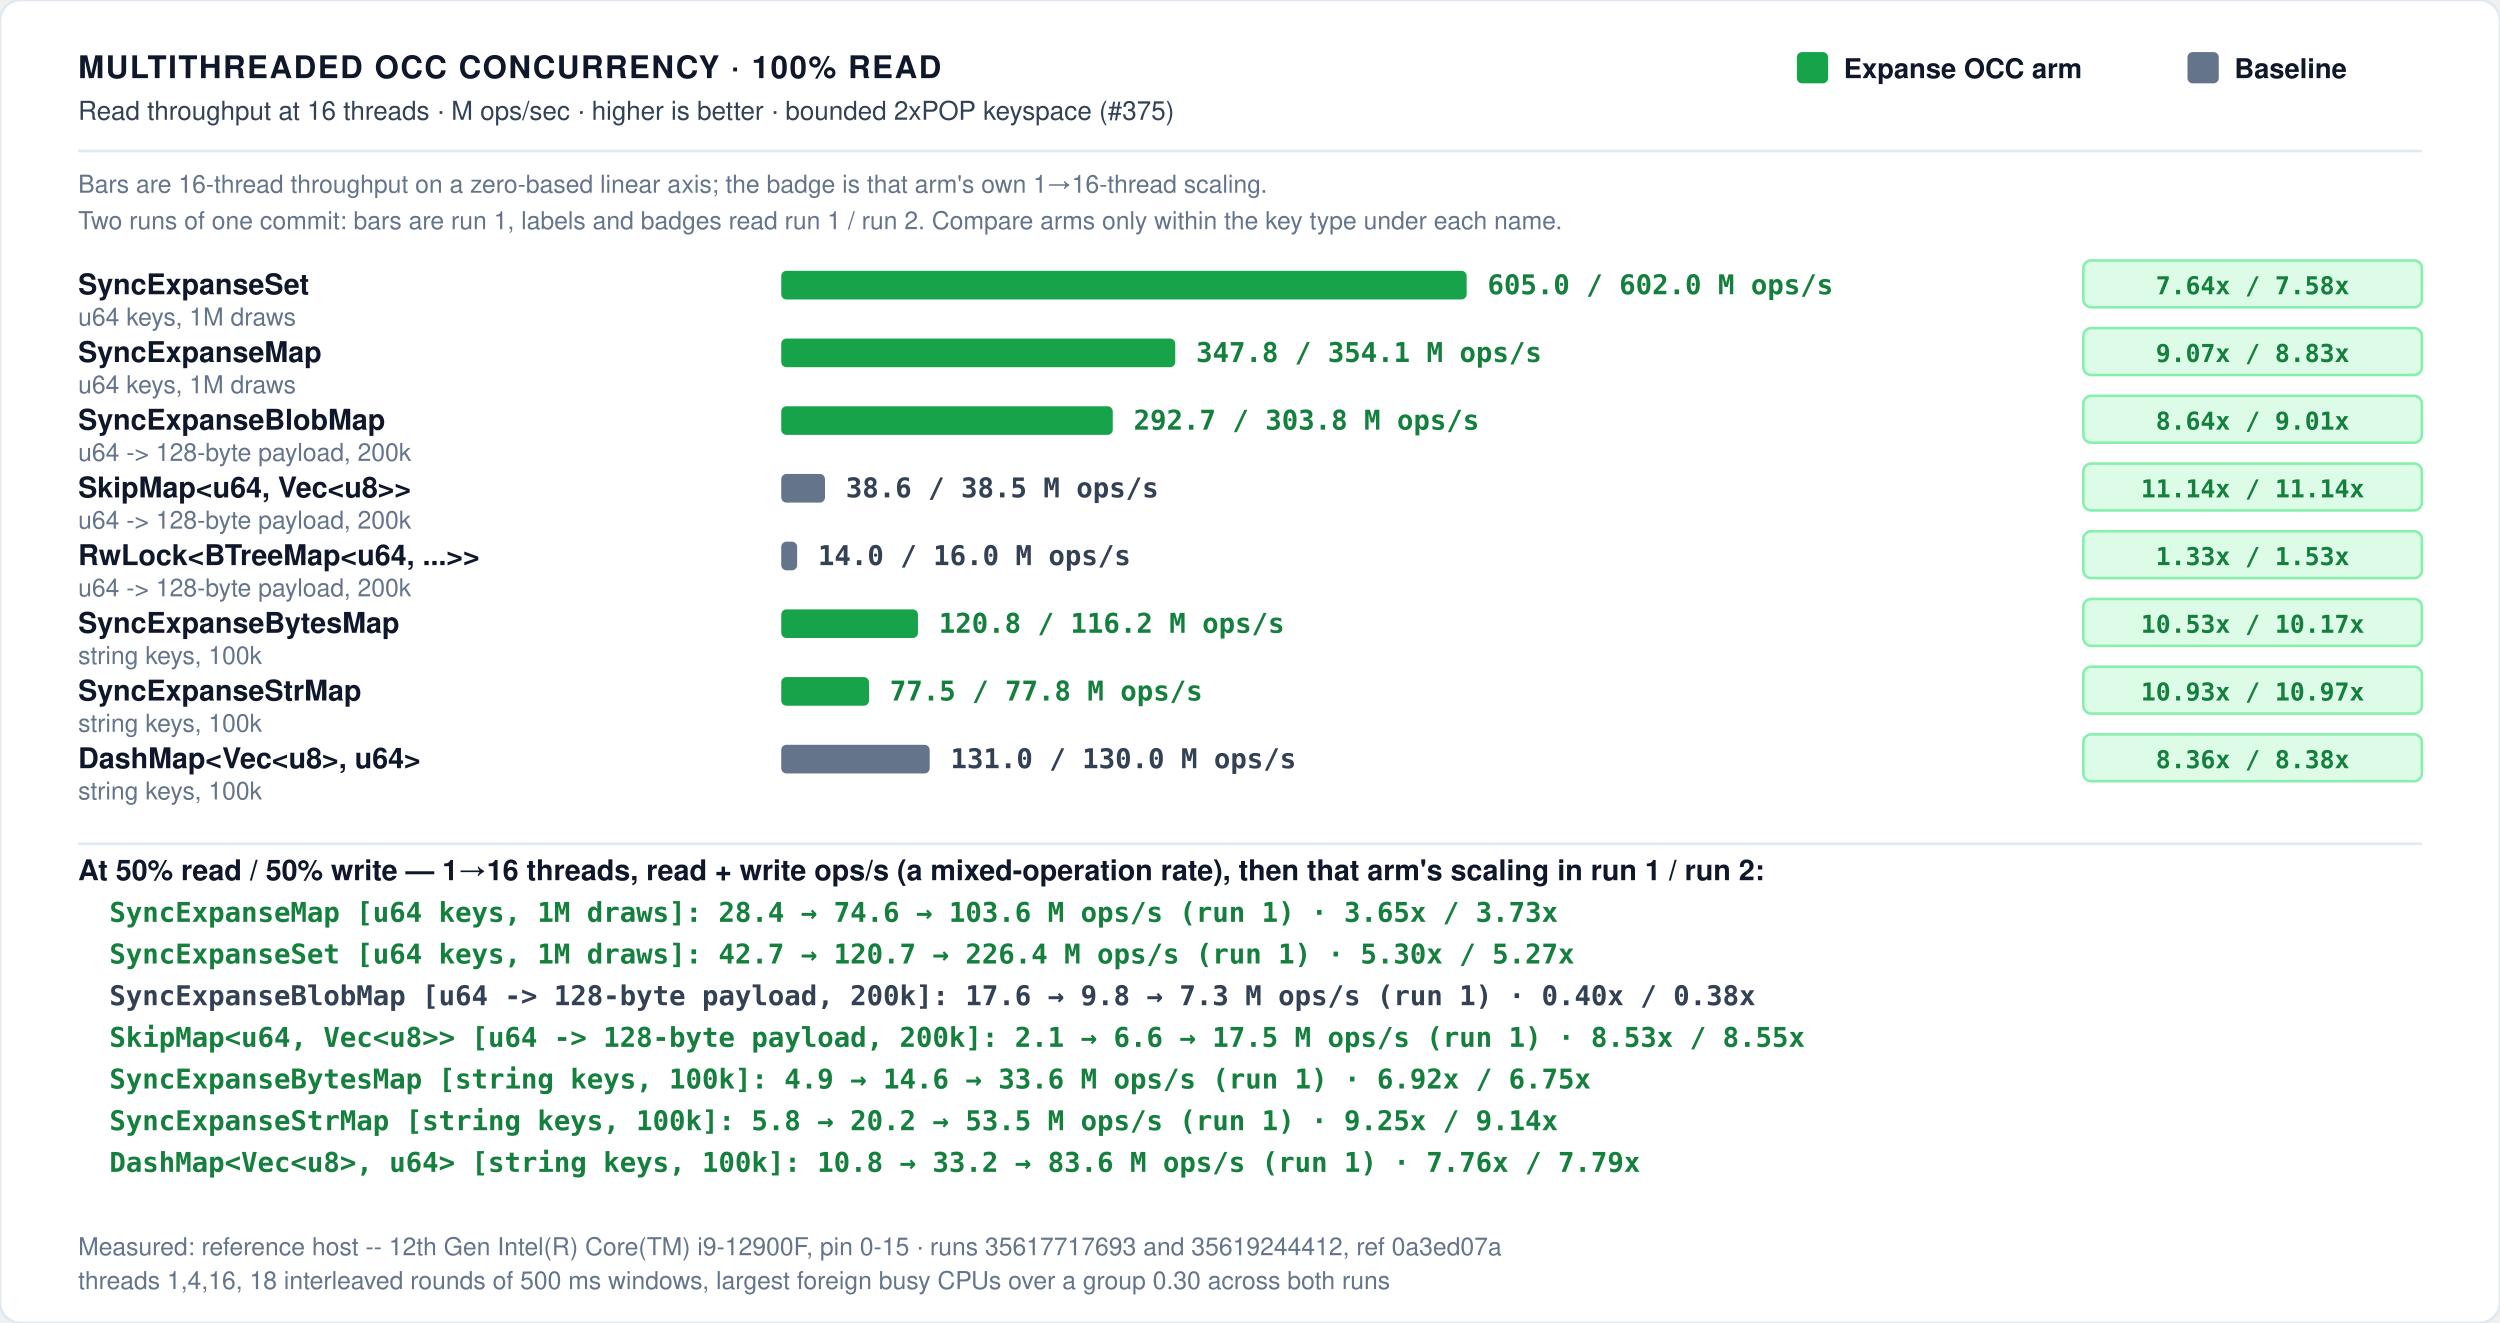
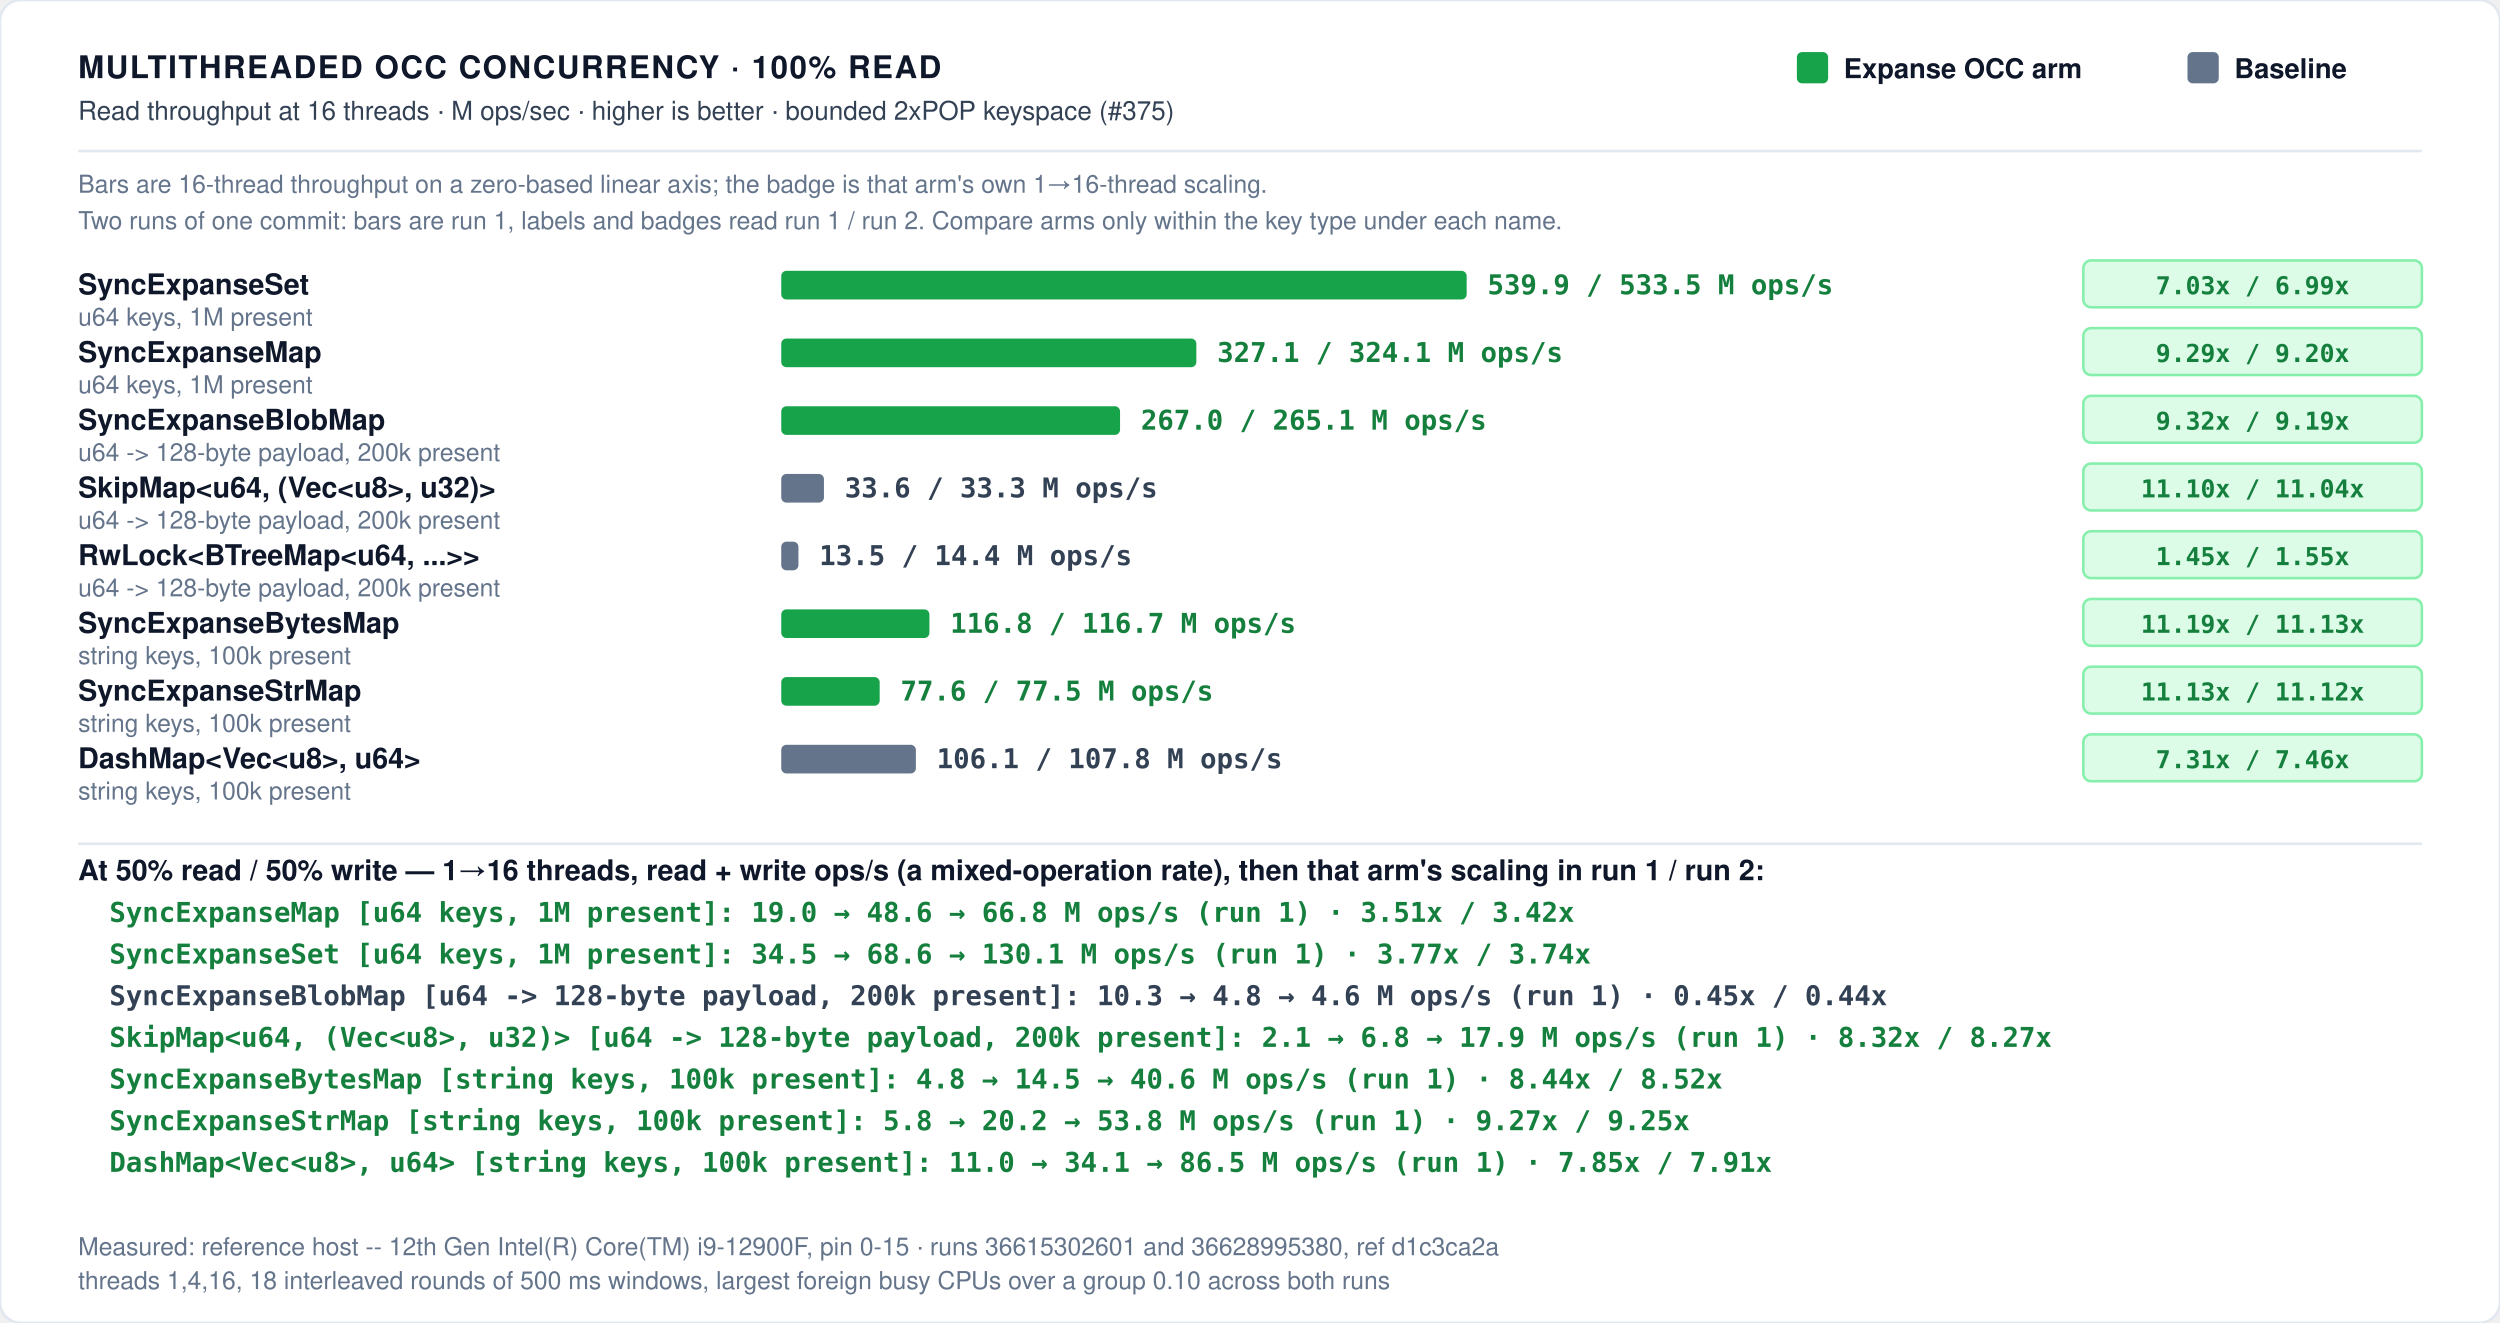
<svg xmlns="http://www.w3.org/2000/svg" role="img" viewBox="0 0 960 508" width="100%" height="100%">
  <defs>
    <style>
      /* Light theme by default for maximum contrast on the web. */
      .bg { fill: #ffffff; }
      .border { stroke: #e2e8f0; stroke-width: 1px; fill: none; }
      .grid { stroke: #f1f5f9; stroke-width: 1px; stroke-dasharray: 2,3; }
      .axis { stroke: #cbd5e1; stroke-width: 1.5px; }
      .divider { stroke: #e2e8f0; stroke-width: 1px; }

      .t-title { font-family: -apple-system, BlinkMacSystemFont, "Segoe UI", Helvetica, Arial, sans-serif; font-size: 12px; font-weight: 700; letter-spacing: 0.6px; fill: #0f172a; text-transform: uppercase; }
      .t-chart-title { font-family: -apple-system, BlinkMacSystemFont, "Segoe UI", Helvetica, Arial, sans-serif; font-size: 11.5px; font-weight: 700; letter-spacing: 0.6px; fill: #0f172a; text-transform: uppercase; }
      .t-sub { font-family: -apple-system, BlinkMacSystemFont, "Segoe UI", Helvetica, Arial, sans-serif; font-size: 10px; font-weight: 500; fill: #334155; }
      .t-note { font-family: -apple-system, BlinkMacSystemFont, "Segoe UI", Helvetica, Arial, sans-serif; font-size: 9.5px; font-weight: 500; fill: #64748b; }
      .t-unit { font-family: ui-monospace, SFMono-Regular, Menlo, monospace; font-size: 10px; font-weight: 600; fill: #475569; }
      .t-axis-label { font-family: ui-monospace, SFMono-Regular, Menlo, monospace; font-size: 10px; font-weight: 500; fill: #475569; }
      .t-bar-label { font-family: -apple-system, BlinkMacSystemFont, "Segoe UI", Helvetica, Arial, sans-serif; font-size: 11px; font-weight: 700; fill: #0f172a; }
      .t-legend { font-family: -apple-system, BlinkMacSystemFont, "Segoe UI", Helvetica, Arial, sans-serif; font-size: 10.5px; font-weight: 600; fill: #0f172a; }
      .t-win { fill: #15803d; font-weight: 700; }
      .t-loss { fill: #b45309; font-weight: 700; }

      .t-val-accent { font-family: ui-monospace, SFMono-Regular, Menlo, monospace; font-size: 11px; font-weight: 700; fill: #15803d; text-anchor: middle; }
      .t-val-blue { font-family: ui-monospace, SFMono-Regular, Menlo, monospace; font-size: 11px; font-weight: 600; fill: #2563eb; text-anchor: middle; }
      .t-val-muted { font-family: ui-monospace, SFMono-Regular, Menlo, monospace; font-size: 11px; font-weight: 600; fill: #334155; text-anchor: middle; }
      .t-row-accent { font-family: ui-monospace, SFMono-Regular, Menlo, monospace; font-size: 10.5px; font-weight: 700; fill: #15803d; }
      .t-row-muted { font-family: ui-monospace, SFMono-Regular, Menlo, monospace; font-size: 10.5px; font-weight: 600; fill: #334155; }

      .b-expanse { fill: #16a34a; }
      .b-expanse-alt { fill: #10b981; }
      .b-hash { fill: #2563eb; }
      .b-btree { fill: #64748b; }
      .b-skipmap { fill: #94a3b8; }
      .b-other { fill: #64748b; }

      .badge-win { fill: #dcfce7; stroke: #86efac; stroke-width: 1px; rx: 3px; }
      .badge-win-text { font-family: ui-monospace, SFMono-Regular, Menlo, monospace; font-size: 9.5px; font-weight: 700; fill: #15803d; text-anchor: middle; }
      .badge-loss { fill: #fef3c7; stroke: #fcd34d; stroke-width: 1px; rx: 3px; }
      .badge-loss-text { font-family: ui-monospace, SFMono-Regular, Menlo, monospace; font-size: 9.5px; font-weight: 700; fill: #b45309; text-anchor: middle; }

      @media (prefers-color-scheme: dark) {
        .bg { fill: #0d1117; }
        .border { stroke: #30363d; }
        .grid { stroke: #21262d; }
        .axis { stroke: #484f58; }
        .divider { stroke: #21262d; }
        .t-title { fill: #f0f6fc; }
        .t-chart-title { fill: #f0f6fc; }
        .t-sub { fill: #94a3b8; }
        .t-note { fill: #94a3b8; }
        .t-unit { fill: #94a3b8; }
        .t-axis-label { fill: #94a3b8; }
        .t-bar-label { fill: #f8fafc; }
        .t-legend { fill: #f8fafc; }
        .t-win { fill: #4ade80; }
        .t-loss { fill: #fcd34d; }
        .t-val-accent { fill: #4ade80; }
        .t-val-blue { fill: #38bdf8; }
        .t-val-muted { fill: #e2e8f0; }
        .t-row-accent { fill: #4ade80; }
        .t-row-muted { fill: #e2e8f0; }
        .b-expanse { fill: #22c55e; }
        .b-expanse-alt { fill: #34d399; }
        .b-hash { fill: #3b82f6; }
        .b-btree { fill: #64748b; }
        .b-skipmap { fill: #475569; }
        .b-other { fill: #64748b; }
        .badge-win { fill: #064e3b; stroke: #059669; }
        .badge-win-text { fill: #6ee7b7; }
        .badge-loss { fill: #451a03; stroke: #d97706; }
        .badge-loss-text { fill: #fcd34d; }
      }

      :root[data-theme="dark"] .bg, [data-theme="dark"] .bg { fill: #0d1117; }
      :root[data-theme="dark"] .border, [data-theme="dark"] .border { stroke: #30363d; }
      :root[data-theme="dark"] .grid, [data-theme="dark"] .grid { stroke: #21262d; }
      :root[data-theme="dark"] .axis, [data-theme="dark"] .axis { stroke: #484f58; }
      :root[data-theme="dark"] .divider, [data-theme="dark"] .divider { stroke: #21262d; }
      :root[data-theme="dark"] .t-title, [data-theme="dark"] .t-title { fill: #f0f6fc; }
      :root[data-theme="dark"] .t-chart-title, [data-theme="dark"] .t-chart-title { fill: #f0f6fc; }
      :root[data-theme="dark"] .t-sub, [data-theme="dark"] .t-sub { fill: #94a3b8; }
      :root[data-theme="dark"] .t-note, [data-theme="dark"] .t-note { fill: #94a3b8; }
      :root[data-theme="dark"] .t-unit, [data-theme="dark"] .t-unit { fill: #94a3b8; }
      :root[data-theme="dark"] .t-axis-label, [data-theme="dark"] .t-axis-label { fill: #94a3b8; }
      :root[data-theme="dark"] .t-bar-label, [data-theme="dark"] .t-bar-label { fill: #f8fafc; }
      :root[data-theme="dark"] .t-legend, [data-theme="dark"] .t-legend { fill: #f8fafc; }
      :root[data-theme="dark"] .t-win, [data-theme="dark"] .t-win { fill: #4ade80; }
      :root[data-theme="dark"] .t-loss, [data-theme="dark"] .t-loss { fill: #fcd34d; }
      :root[data-theme="dark"] .t-val-accent, [data-theme="dark"] .t-val-accent { fill: #4ade80; }
      :root[data-theme="dark"] .t-val-blue, [data-theme="dark"] .t-val-blue { fill: #38bdf8; }
      :root[data-theme="dark"] .t-val-muted, [data-theme="dark"] .t-val-muted { fill: #e2e8f0; }
      :root[data-theme="dark"] .t-row-accent, [data-theme="dark"] .t-row-accent { fill: #4ade80; }
      :root[data-theme="dark"] .t-row-muted, [data-theme="dark"] .t-row-muted { fill: #e2e8f0; }
      :root[data-theme="dark"] .b-expanse, [data-theme="dark"] .b-expanse { fill: #22c55e; }
      :root[data-theme="dark"] .b-expanse-alt, [data-theme="dark"] .b-expanse-alt { fill: #34d399; }
      :root[data-theme="dark"] .b-hash, [data-theme="dark"] .b-hash { fill: #3b82f6; }
      :root[data-theme="dark"] .b-btree, [data-theme="dark"] .b-btree { fill: #64748b; }
      :root[data-theme="dark"] .b-skipmap, [data-theme="dark"] .b-skipmap { fill: #475569; }
      :root[data-theme="dark"] .b-other, [data-theme="dark"] .b-other { fill: #64748b; }
      :root[data-theme="dark"] .badge-win, [data-theme="dark"] .badge-win { fill: #064e3b; stroke: #059669; }
      :root[data-theme="dark"] .badge-win-text, [data-theme="dark"] .badge-win-text { fill: #6ee7b7; }
      :root[data-theme="dark"] .badge-loss, [data-theme="dark"] .badge-loss { fill: #451a03; stroke: #d97706; }
      :root[data-theme="dark"] .badge-loss-text, [data-theme="dark"] .badge-loss-text { fill: #fcd34d; }
    </style>
  </defs>
  <rect width="100%" height="100%" class="bg" rx="8" />
  <rect width="100%" height="100%" class="border" rx="8" />
  <text x="30" y="30" class="t-title">MULTITHREADED OCC CONCURRENCY · 100% READ</text>
  <text x="30" y="46" class="t-sub">Read throughput at 16 threads · M ops/sec · higher is better · bounded 2xPOP keyspace (#375)</text>
  <g transform="translate(690, 20)">
    <rect x="0" y="0" width="12" height="12" rx="2" class="b-expanse" />
    <text x="18" y="10" class="t-legend">Expanse OCC arm</text>
    <rect x="150" y="0" width="12" height="12" rx="2" class="b-other" />
    <text x="168" y="10" class="t-legend">Baseline</text>
  </g>
  <line x1="30" y1="58" x2="930" y2="58" class="divider" />
  <text x="30" y="74" class="t-note">Bars are 16-thread throughput on a zero-based linear axis; the badge is that arm's own 1→16-thread scaling.</text>
  <text x="30" y="88" class="t-note">Two runs of one commit: bars are run 1, labels and badges read run 1 / run 2. Compare arms only within the key type under each name.</text>
  <text x="30" y="113" class="t-bar-label">SyncExpanseSet</text>
  <rect x="300.0" y="104" width="263.2" height="11" rx="2" class="b-expanse" />
-   <text x="571.2" y="113" class="t-row-accent">605.0 / 602.0 M ops/s</text>
+   <text x="571.2" y="113" class="t-row-accent">539.9 / 533.5 M ops/s</text>
  <rect x="800" y="100" width="130" height="18" class="badge-win" />
-   <text x="865.0" y="113" class="badge-win-text">7.64x / 7.58x</text>
-   <text x="30" y="125" class="t-note">u64 keys, 1M draws</text>
+   <text x="865.0" y="113" class="badge-win-text">7.03x / 6.99x</text>
+   <text x="30" y="125" class="t-note">u64 keys, 1M present</text>
  <text x="30" y="139" class="t-bar-label">SyncExpanseMap</text>
-   <rect x="300.0" y="130" width="151.3" height="11" rx="2" class="b-expanse" />
-   <text x="459.3" y="139" class="t-row-accent">347.8 / 354.1 M ops/s</text>
+   <rect x="300.0" y="130" width="159.4" height="11" rx="2" class="b-expanse" />
+   <text x="467.4" y="139" class="t-row-accent">327.1 / 324.1 M ops/s</text>
  <rect x="800" y="126" width="130" height="18" class="badge-win" />
-   <text x="865.0" y="139" class="badge-win-text">9.07x / 8.83x</text>
-   <text x="30" y="151" class="t-note">u64 keys, 1M draws</text>
+   <text x="865.0" y="139" class="badge-win-text">9.29x / 9.20x</text>
+   <text x="30" y="151" class="t-note">u64 keys, 1M present</text>
  <text x="30" y="165" class="t-bar-label">SyncExpanseBlobMap</text>
-   <rect x="300.0" y="156" width="127.3" height="11" rx="2" class="b-expanse" />
-   <text x="435.3" y="165" class="t-row-accent">292.7 / 303.8 M ops/s</text>
+   <rect x="300.0" y="156" width="130.1" height="11" rx="2" class="b-expanse" />
+   <text x="438.1" y="165" class="t-row-accent">267.0 / 265.1 M ops/s</text>
  <rect x="800" y="152" width="130" height="18" class="badge-win" />
-   <text x="865.0" y="165" class="badge-win-text">8.64x / 9.01x</text>
-   <text x="30" y="177" class="t-note">u64 -&gt; 128-byte payload, 200k</text>
-   <text x="30" y="191" class="t-bar-label">SkipMap&lt;u64, Vec&lt;u8&gt;&gt;</text>
-   <rect x="300.0" y="182" width="16.8" height="11" rx="2" class="b-other" />
-   <text x="324.8" y="191" class="t-row-muted">38.6 / 38.5 M ops/s</text>
+   <text x="865.0" y="165" class="badge-win-text">9.32x / 9.19x</text>
+   <text x="30" y="177" class="t-note">u64 -&gt; 128-byte payload, 200k present</text>
+   <text x="30" y="191" class="t-bar-label">SkipMap&lt;u64, (Vec&lt;u8&gt;, u32)&gt;</text>
+   <rect x="300.0" y="182" width="16.4" height="11" rx="2" class="b-other" />
+   <text x="324.4" y="191" class="t-row-muted">33.6 / 33.3 M ops/s</text>
  <rect x="800" y="178" width="130" height="18" class="badge-win" />
-   <text x="865.0" y="191" class="badge-win-text">11.14x / 11.14x</text>
-   <text x="30" y="203" class="t-note">u64 -&gt; 128-byte payload, 200k</text>
+   <text x="865.0" y="191" class="badge-win-text">11.10x / 11.04x</text>
+   <text x="30" y="203" class="t-note">u64 -&gt; 128-byte payload, 200k present</text>
  <text x="30" y="217" class="t-bar-label">RwLock&lt;BTreeMap&lt;u64, ...&gt;&gt;</text>
-   <rect x="300.0" y="208" width="6.1" height="11" rx="2" class="b-other" />
-   <text x="314.1" y="217" class="t-row-muted">14.0 / 16.0 M ops/s</text>
+   <rect x="300.0" y="208" width="6.6" height="11" rx="2" class="b-other" />
+   <text x="314.6" y="217" class="t-row-muted">13.5 / 14.4 M ops/s</text>
  <rect x="800" y="204" width="130" height="18" class="badge-win" />
-   <text x="865.0" y="217" class="badge-win-text">1.33x / 1.53x</text>
-   <text x="30" y="229" class="t-note">u64 -&gt; 128-byte payload, 200k</text>
+   <text x="865.0" y="217" class="badge-win-text">1.45x / 1.55x</text>
+   <text x="30" y="229" class="t-note">u64 -&gt; 128-byte payload, 200k present</text>
  <text x="30" y="243" class="t-bar-label">SyncExpanseBytesMap</text>
-   <rect x="300.0" y="234" width="52.5" height="11" rx="2" class="b-expanse" />
-   <text x="360.5" y="243" class="t-row-accent">120.8 / 116.2 M ops/s</text>
+   <rect x="300.0" y="234" width="56.9" height="11" rx="2" class="b-expanse" />
+   <text x="364.9" y="243" class="t-row-accent">116.8 / 116.7 M ops/s</text>
  <rect x="800" y="230" width="130" height="18" class="badge-win" />
-   <text x="865.0" y="243" class="badge-win-text">10.53x / 10.17x</text>
-   <text x="30" y="255" class="t-note">string keys, 100k</text>
+   <text x="865.0" y="243" class="badge-win-text">11.19x / 11.13x</text>
+   <text x="30" y="255" class="t-note">string keys, 100k present</text>
  <text x="30" y="269" class="t-bar-label">SyncExpanseStrMap</text>
-   <rect x="300.0" y="260" width="33.7" height="11" rx="2" class="b-expanse" />
-   <text x="341.7" y="269" class="t-row-accent">77.5 / 77.8 M ops/s</text>
+   <rect x="300.0" y="260" width="37.8" height="11" rx="2" class="b-expanse" />
+   <text x="345.8" y="269" class="t-row-accent">77.6 / 77.5 M ops/s</text>
  <rect x="800" y="256" width="130" height="18" class="badge-win" />
-   <text x="865.0" y="269" class="badge-win-text">10.93x / 10.97x</text>
-   <text x="30" y="281" class="t-note">string keys, 100k</text>
+   <text x="865.0" y="269" class="badge-win-text">11.13x / 11.12x</text>
+   <text x="30" y="281" class="t-note">string keys, 100k present</text>
  <text x="30" y="295" class="t-bar-label">DashMap&lt;Vec&lt;u8&gt;, u64&gt;</text>
-   <rect x="300.0" y="286" width="57.0" height="11" rx="2" class="b-other" />
-   <text x="365.0" y="295" class="t-row-muted">131.0 / 130.0 M ops/s</text>
+   <rect x="300.0" y="286" width="51.7" height="11" rx="2" class="b-other" />
+   <text x="359.7" y="295" class="t-row-muted">106.1 / 107.8 M ops/s</text>
  <rect x="800" y="282" width="130" height="18" class="badge-win" />
-   <text x="865.0" y="295" class="badge-win-text">8.36x / 8.38x</text>
-   <text x="30" y="307" class="t-note">string keys, 100k</text>
+   <text x="865.0" y="295" class="badge-win-text">7.31x / 7.46x</text>
+   <text x="30" y="307" class="t-note">string keys, 100k present</text>
  <line x1="30" y1="324" x2="930" y2="324" class="divider" />
  <text x="30" y="338" class="t-bar-label">At 50% read / 50% write — 1→16 threads, read + write ops/s (a mixed-operation rate), then that arm's scaling in run 1 / run 2:</text>
-   <text x="42" y="354" class="t-row-accent">SyncExpanseMap [u64 keys, 1M draws]: 28.4 → 74.6 → 103.6 M ops/s (run 1) · 3.65x / 3.73x</text>
-   <text x="42" y="370" class="t-row-accent">SyncExpanseSet [u64 keys, 1M draws]: 42.7 → 120.7 → 226.4 M ops/s (run 1) · 5.30x / 5.27x</text>
-   <text x="42" y="386" class="t-row-muted">SyncExpanseBlobMap [u64 -&gt; 128-byte payload, 200k]: 17.6 → 9.8 → 7.3 M ops/s (run 1) · 0.40x / 0.38x</text>
-   <text x="42" y="402" class="t-row-accent">SkipMap&lt;u64, Vec&lt;u8&gt;&gt; [u64 -&gt; 128-byte payload, 200k]: 2.1 → 6.6 → 17.5 M ops/s (run 1) · 8.53x / 8.55x</text>
-   <text x="42" y="418" class="t-row-accent">SyncExpanseBytesMap [string keys, 100k]: 4.9 → 14.6 → 33.6 M ops/s (run 1) · 6.92x / 6.75x</text>
-   <text x="42" y="434" class="t-row-accent">SyncExpanseStrMap [string keys, 100k]: 5.8 → 20.2 → 53.5 M ops/s (run 1) · 9.25x / 9.14x</text>
-   <text x="42" y="450" class="t-row-accent">DashMap&lt;Vec&lt;u8&gt;, u64&gt; [string keys, 100k]: 10.8 → 33.2 → 83.6 M ops/s (run 1) · 7.76x / 7.79x</text>
-   <text x="30" y="482" class="t-note">Measured: reference host -- 12th Gen Intel(R) Core(TM) i9-12900F, pin 0-15 · runs 35617717693 and 35619244412, ref 0a3ed07a</text>
-   <text x="30" y="495" class="t-note">threads 1,4,16, 18 interleaved rounds of 500 ms windows, largest foreign busy CPUs over a group 0.30 across both runs</text>
+   <text x="42" y="354" class="t-row-accent">SyncExpanseMap [u64 keys, 1M present]: 19.0 → 48.6 → 66.8 M ops/s (run 1) · 3.51x / 3.42x</text>
+   <text x="42" y="370" class="t-row-accent">SyncExpanseSet [u64 keys, 1M present]: 34.5 → 68.6 → 130.1 M ops/s (run 1) · 3.77x / 3.74x</text>
+   <text x="42" y="386" class="t-row-muted">SyncExpanseBlobMap [u64 -&gt; 128-byte payload, 200k present]: 10.3 → 4.8 → 4.6 M ops/s (run 1) · 0.45x / 0.44x</text>
+   <text x="42" y="402" class="t-row-accent">SkipMap&lt;u64, (Vec&lt;u8&gt;, u32)&gt; [u64 -&gt; 128-byte payload, 200k present]: 2.1 → 6.8 → 17.9 M ops/s (run 1) · 8.32x / 8.27x</text>
+   <text x="42" y="418" class="t-row-accent">SyncExpanseBytesMap [string keys, 100k present]: 4.8 → 14.5 → 40.6 M ops/s (run 1) · 8.44x / 8.52x</text>
+   <text x="42" y="434" class="t-row-accent">SyncExpanseStrMap [string keys, 100k present]: 5.8 → 20.2 → 53.8 M ops/s (run 1) · 9.27x / 9.25x</text>
+   <text x="42" y="450" class="t-row-accent">DashMap&lt;Vec&lt;u8&gt;, u64&gt; [string keys, 100k present]: 11.0 → 34.1 → 86.5 M ops/s (run 1) · 7.85x / 7.91x</text>
+   <text x="30" y="482" class="t-note">Measured: reference host -- 12th Gen Intel(R) Core(TM) i9-12900F, pin 0-15 · runs 36615302601 and 36628995380, ref d1c3ca2a</text>
+   <text x="30" y="495" class="t-note">threads 1,4,16, 18 interleaved rounds of 500 ms windows, largest foreign busy CPUs over a group 0.10 across both runs</text>
</svg>
